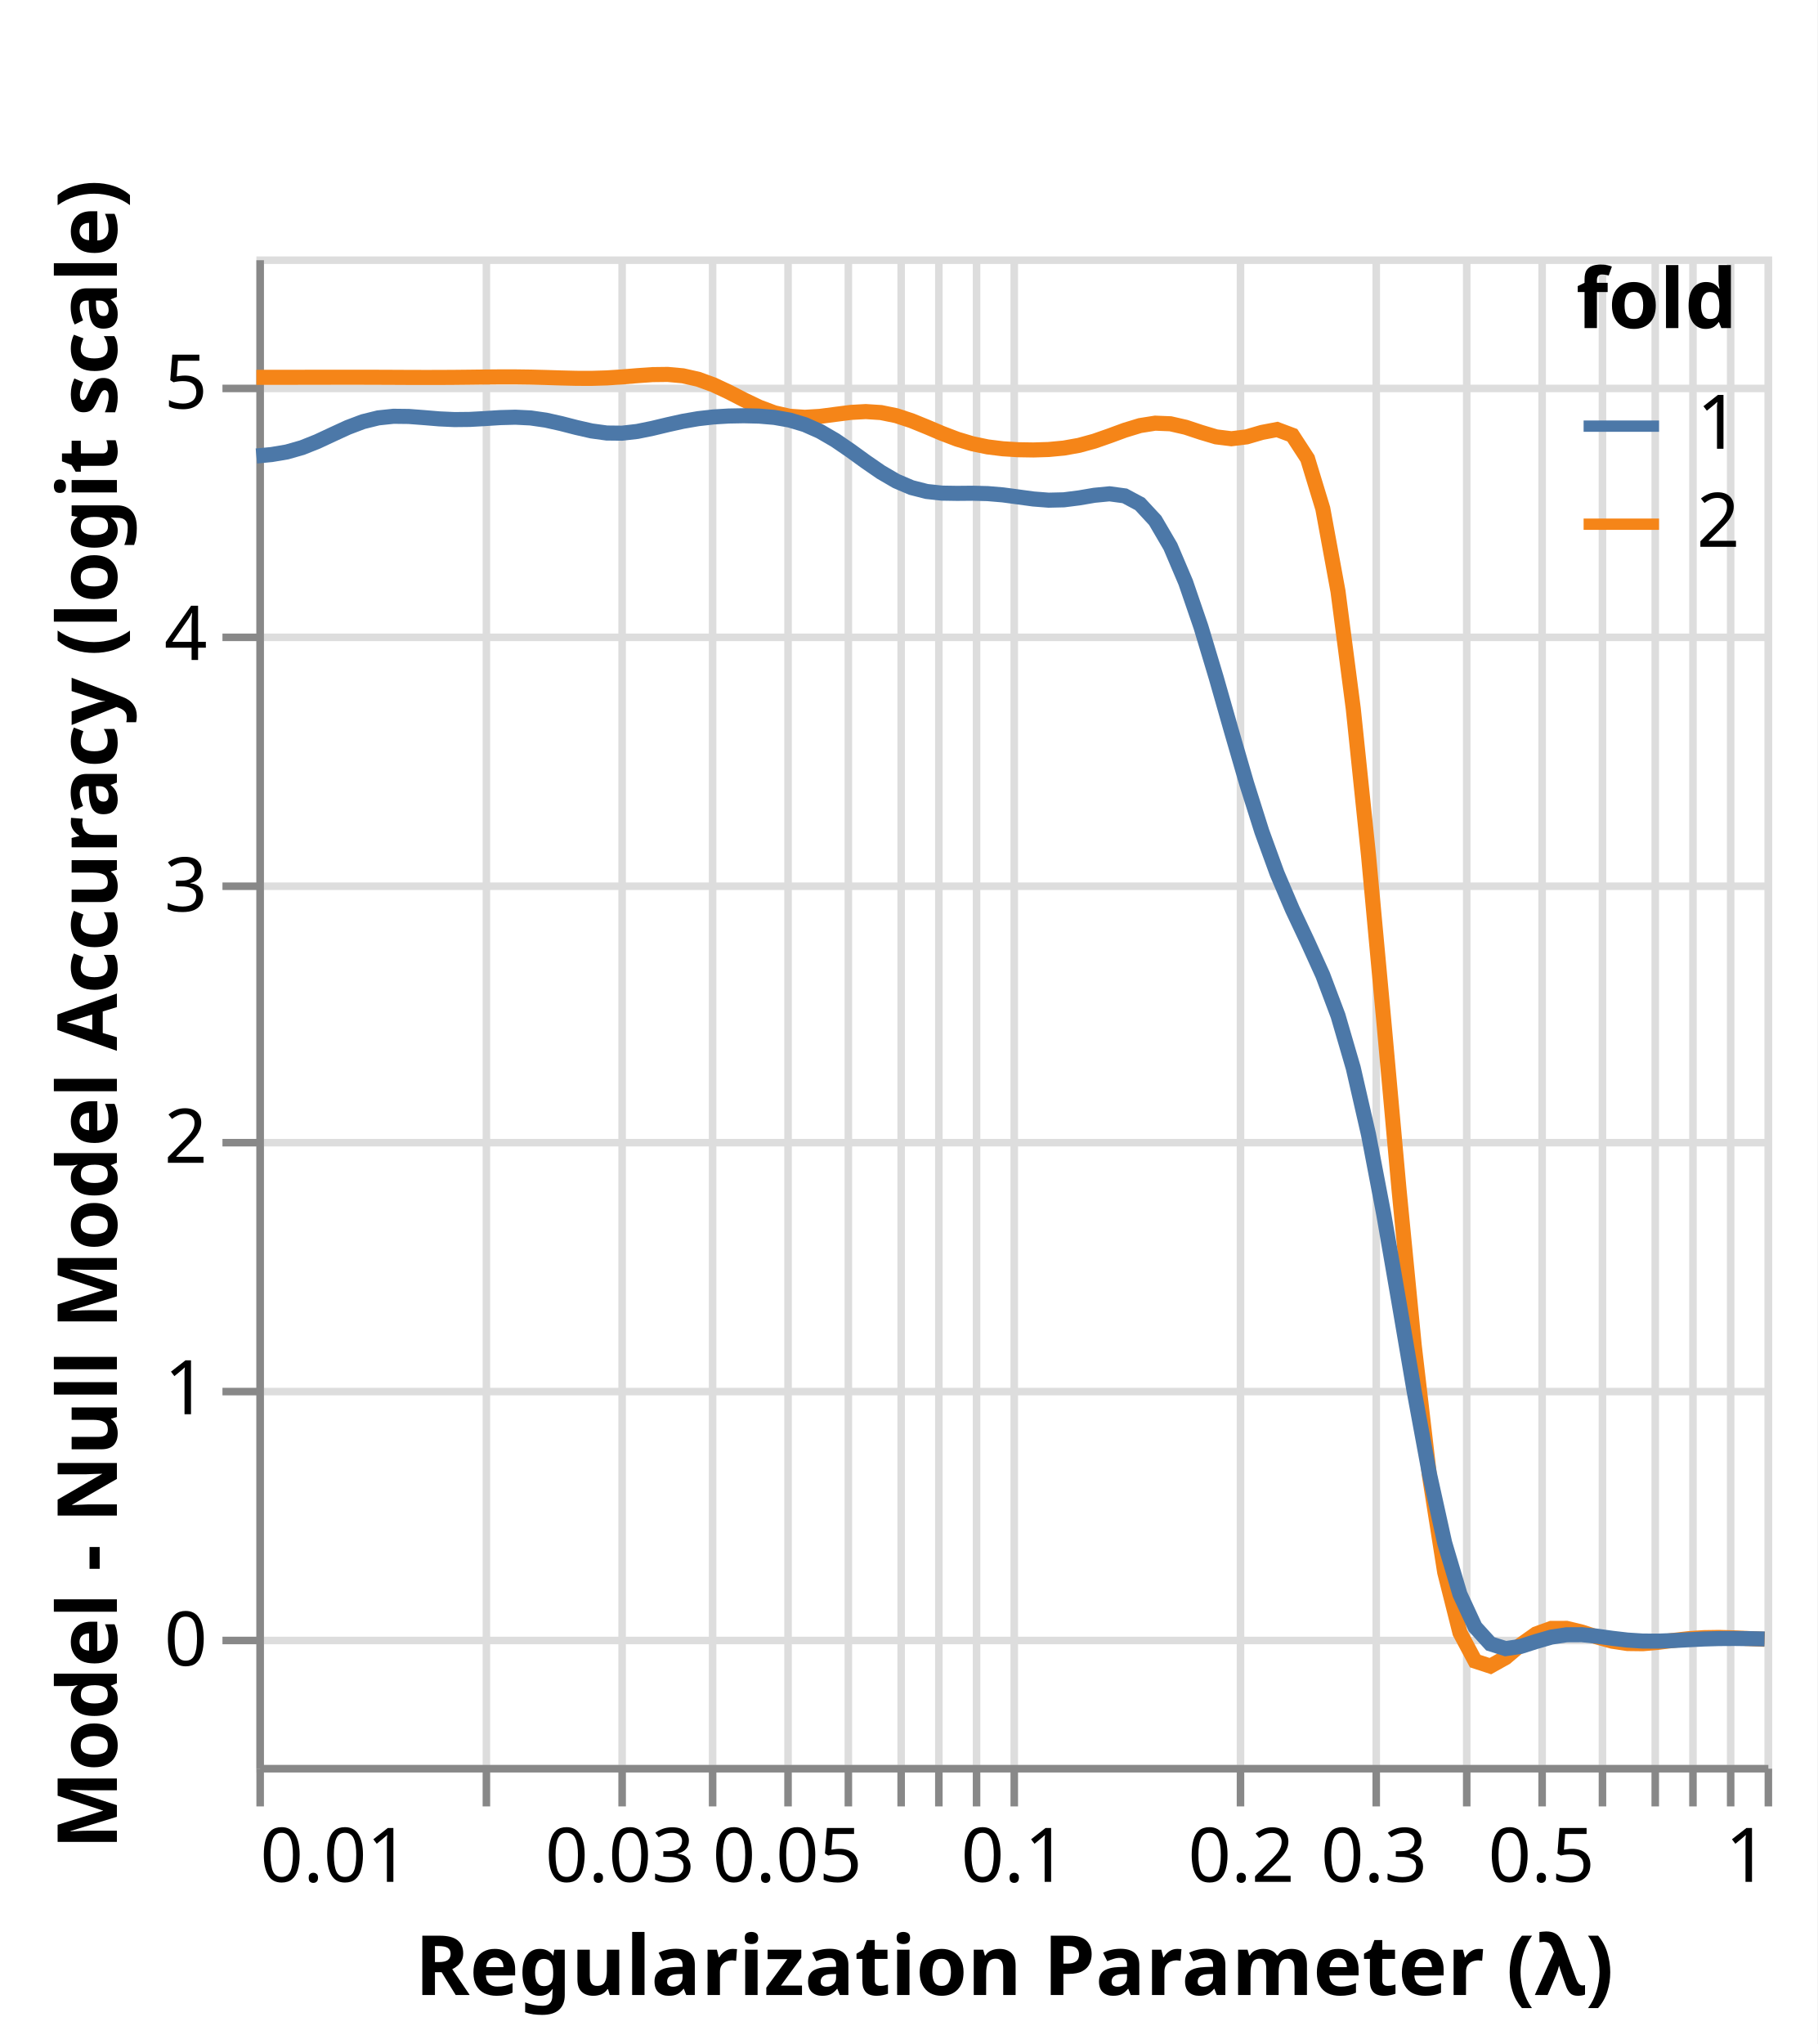
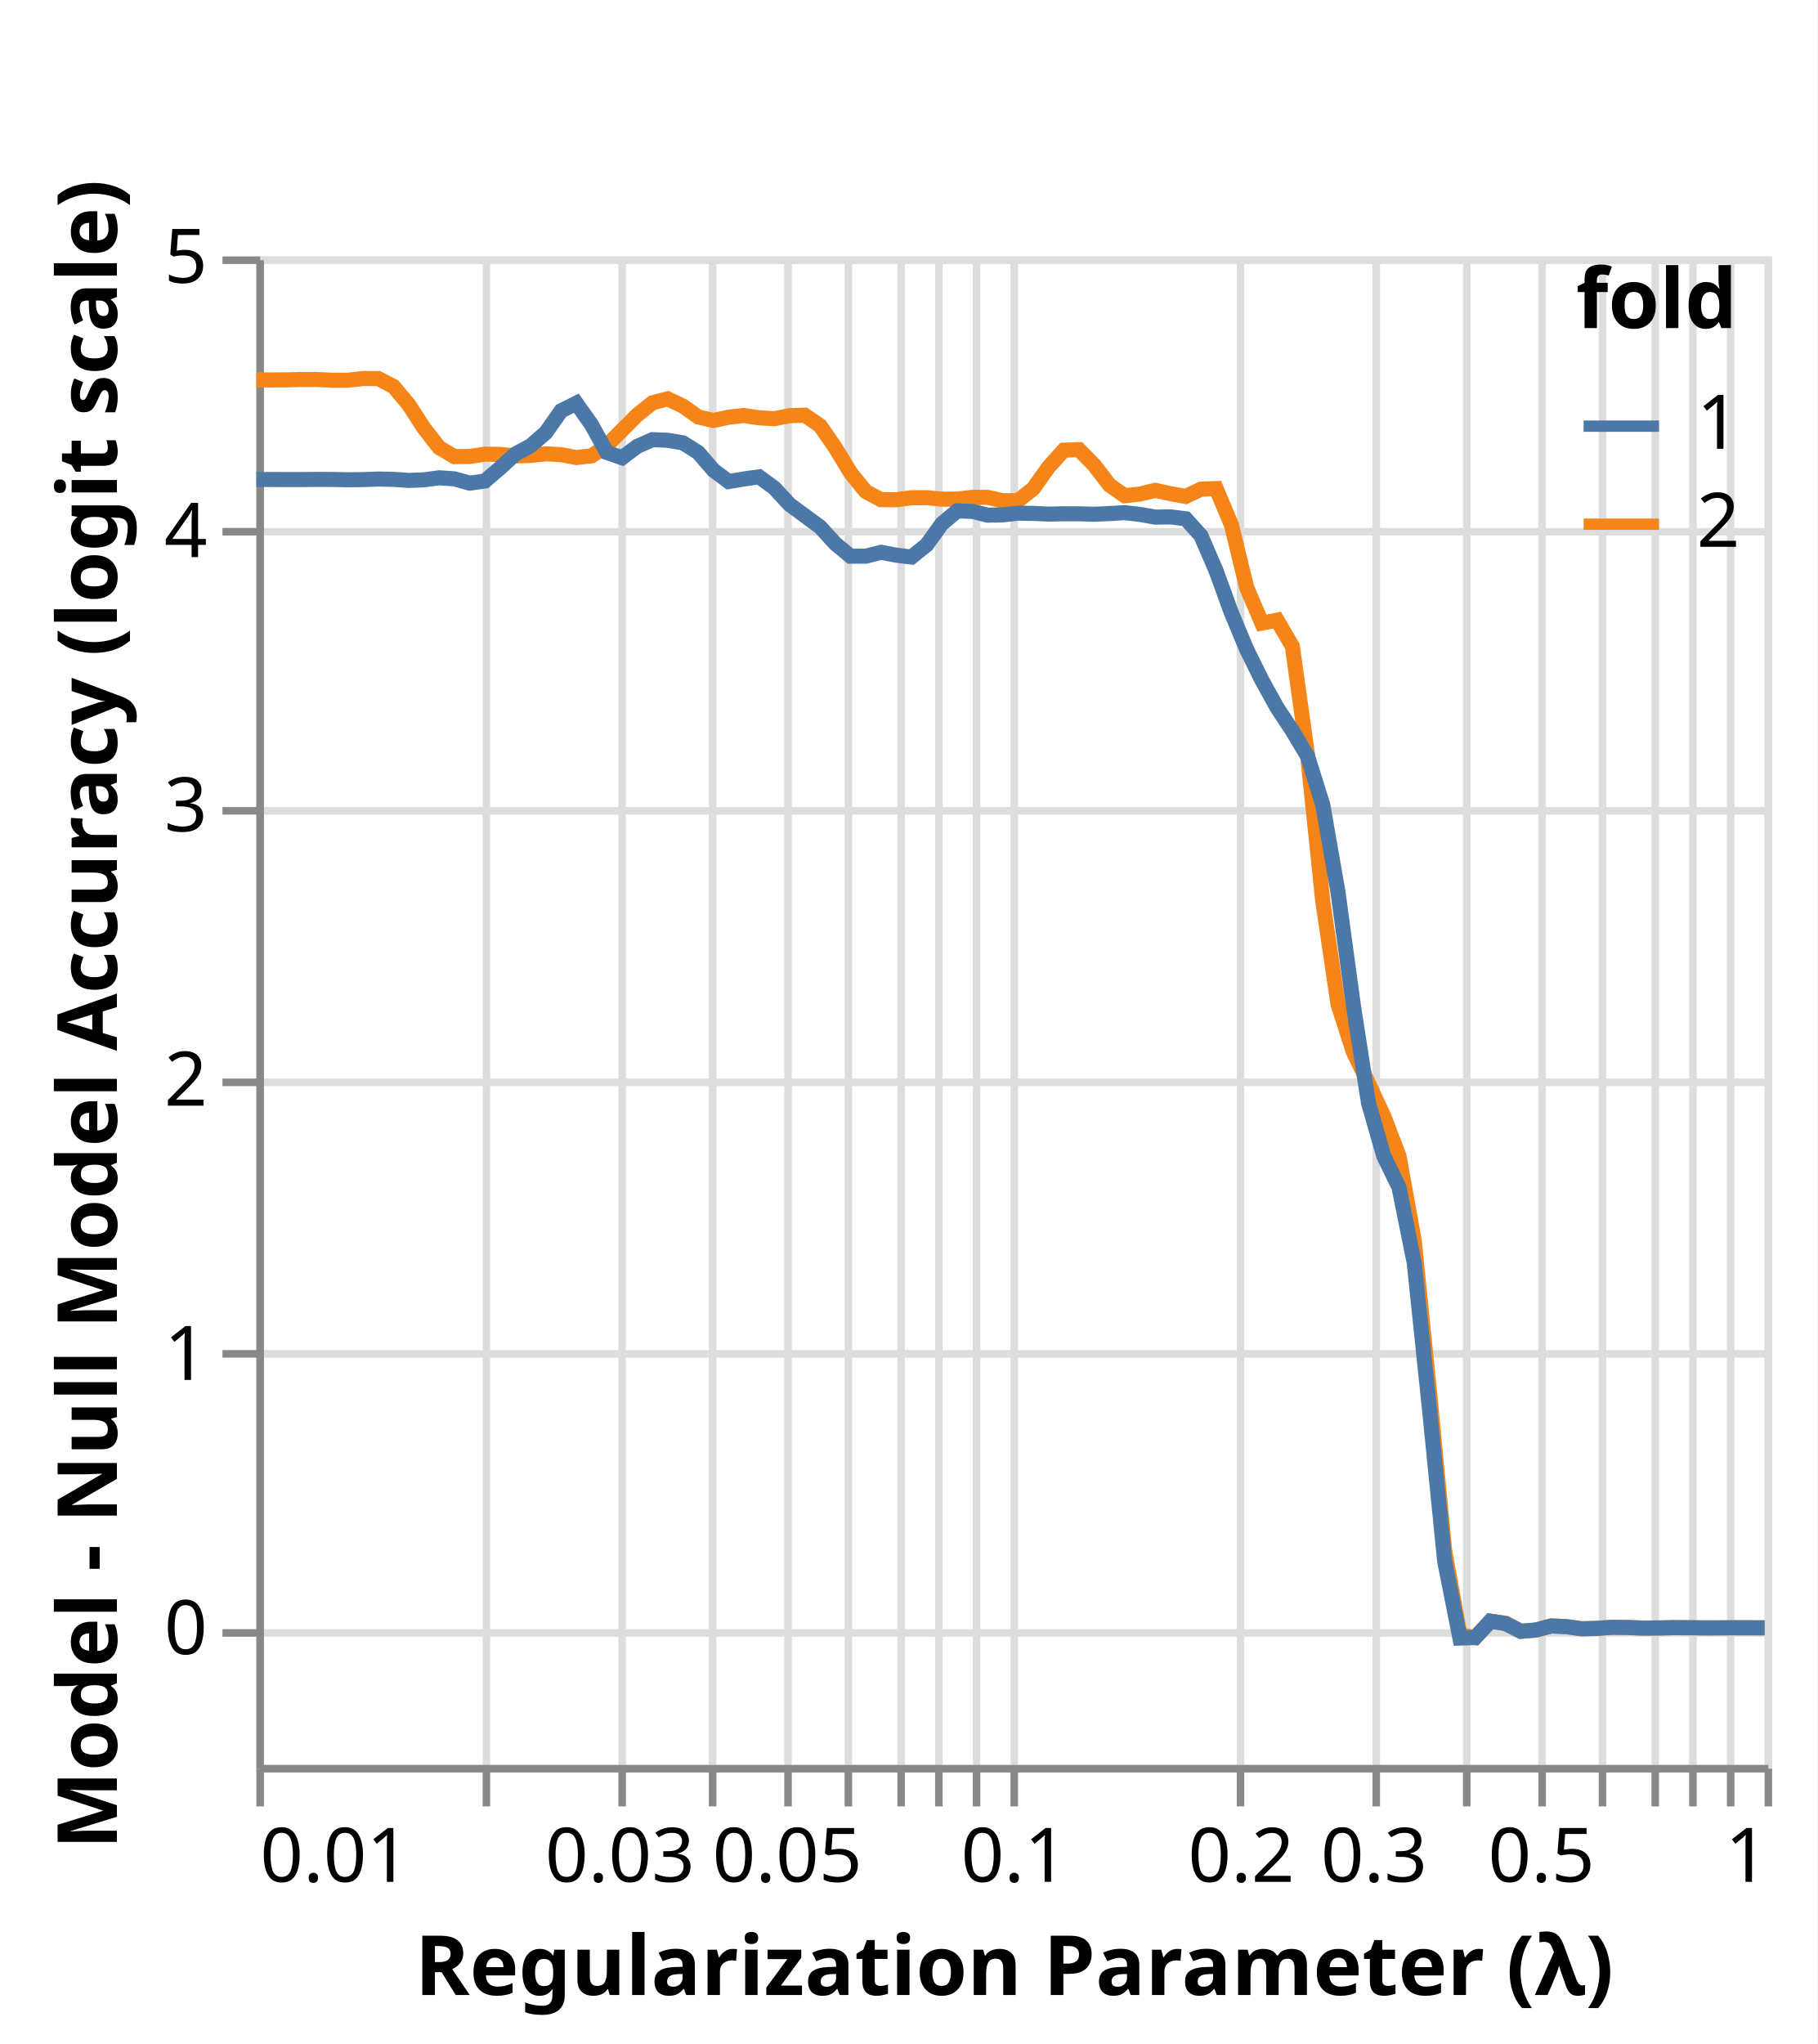
<svg xmlns="http://www.w3.org/2000/svg" class="marks" width="241" height="271" viewBox="0 0 241 271" version="1.1">
  <rect width="241" height="271" fill="white" />
  <g fill="none" stroke-miterlimit="10" transform="translate(34,34)">
    <g class="mark-group role-frame root" role="graphics-object" aria-roledescription="group mark container">
      <g transform="translate(0,0)">
        <path class="background" aria-hidden="true" d="M0.5,0.5h200v200h-200Z" stroke="#ddd" />
        <g>
          <g class="mark-group role-axis" aria-hidden="true">
            <g transform="translate(0.5,200.5)">
              <path class="background" aria-hidden="true" d="M0,0h0v0h0Z" pointer-events="none" />
              <g>
                <g class="mark-rule role-axis-grid" pointer-events="none">
                  <line transform="translate(0,-200)" x2="0" y2="200" stroke="#ddd" stroke-width="1" opacity="1" />
                  <line transform="translate(30,-200)" x2="0" y2="200" stroke="#ddd" stroke-width="1" opacity="1" />
                  <line transform="translate(48,-200)" x2="0" y2="200" stroke="#ddd" stroke-width="1" opacity="1" />
                  <line transform="translate(60,-200)" x2="0" y2="200" stroke="#ddd" stroke-width="1" opacity="1" />
                  <line transform="translate(70,-200)" x2="0" y2="200" stroke="#ddd" stroke-width="1" opacity="1" />
                  <line transform="translate(78,-200)" x2="0" y2="200" stroke="#ddd" stroke-width="1" opacity="1" />
                  <line transform="translate(85,-200)" x2="0" y2="200" stroke="#ddd" stroke-width="1" opacity="1" />
                  <line transform="translate(90,-200)" x2="0" y2="200" stroke="#ddd" stroke-width="1" opacity="1" />
                  <line transform="translate(95,-200)" x2="0" y2="200" stroke="#ddd" stroke-width="1" opacity="1" />
                  <line transform="translate(100,-200)" x2="0" y2="200" stroke="#ddd" stroke-width="1" opacity="1" />
                  <line transform="translate(130,-200)" x2="0" y2="200" stroke="#ddd" stroke-width="1" opacity="1" />
                  <line transform="translate(148,-200)" x2="0" y2="200" stroke="#ddd" stroke-width="1" opacity="1" />
                  <line transform="translate(160,-200)" x2="0" y2="200" stroke="#ddd" stroke-width="1" opacity="1" />
                  <line transform="translate(170,-200)" x2="0" y2="200" stroke="#ddd" stroke-width="1" opacity="1" />
                  <line transform="translate(178,-200)" x2="0" y2="200" stroke="#ddd" stroke-width="1" opacity="1" />
                  <line transform="translate(185,-200)" x2="0" y2="200" stroke="#ddd" stroke-width="1" opacity="1" />
                  <line transform="translate(190,-200)" x2="0" y2="200" stroke="#ddd" stroke-width="1" opacity="1" />
                  <line transform="translate(195,-200)" x2="0" y2="200" stroke="#ddd" stroke-width="1" opacity="1" />
                  <line transform="translate(200,-200)" x2="0" y2="200" stroke="#ddd" stroke-width="1" opacity="1" />
                </g>
              </g>
              <path class="foreground" aria-hidden="true" d="" pointer-events="none" display="none" />
            </g>
          </g>
          <g class="mark-group role-axis" aria-hidden="true">
            <g transform="translate(0.5,0.5)">
              <path class="background" aria-hidden="true" d="M0,0h0v0h0Z" pointer-events="none" />
              <g>
                <g class="mark-rule role-axis-grid" pointer-events="none">
-                   <line transform="translate(0,183)" x2="200" y2="0" stroke="#ddd" stroke-width="1" opacity="1" />
-                   <line transform="translate(0,150)" x2="200" y2="0" stroke="#ddd" stroke-width="1" opacity="1" />
-                   <line transform="translate(0,117)" x2="200" y2="0" stroke="#ddd" stroke-width="1" opacity="1" />
-                   <line transform="translate(0,83)" x2="200" y2="0" stroke="#ddd" stroke-width="1" opacity="1" />
-                   <line transform="translate(0,50)" x2="200" y2="0" stroke="#ddd" stroke-width="1" opacity="1" />
-                   <line transform="translate(0,17)" x2="200" y2="0" stroke="#ddd" stroke-width="1" opacity="1" />
+                   <line transform="translate(0,182)" x2="200" y2="0" stroke="#ddd" stroke-width="1" opacity="1" />
+                   <line transform="translate(0,145)" x2="200" y2="0" stroke="#ddd" stroke-width="1" opacity="1" />
+                   <line transform="translate(0,109)" x2="200" y2="0" stroke="#ddd" stroke-width="1" opacity="1" />
+                   <line transform="translate(0,73)" x2="200" y2="0" stroke="#ddd" stroke-width="1" opacity="1" />
+                   <line transform="translate(0,36)" x2="200" y2="0" stroke="#ddd" stroke-width="1" opacity="1" />
+                   <line transform="translate(0,0)" x2="200" y2="0" stroke="#ddd" stroke-width="1" opacity="1" />
                </g>
              </g>
              <path class="foreground" aria-hidden="true" d="" pointer-events="none" display="none" />
            </g>
          </g>
          <g class="mark-group role-axis" role="graphics-symbol" aria-roledescription="axis" aria-label="X-axis titled 'Regularization Parameter (λ)' for a log scale with values from 0.01 to 1">
            <g transform="translate(0.5,200.5)">
              <path class="background" aria-hidden="true" d="M0,0h0v0h0Z" pointer-events="none" />
              <g>
                <g class="mark-rule role-axis-tick" pointer-events="none">
                  <line transform="translate(0,0)" x2="0" y2="5" stroke="#888" stroke-width="1" opacity="1" />
                  <line transform="translate(30,0)" x2="0" y2="5" stroke="#888" stroke-width="1" opacity="1" />
                  <line transform="translate(48,0)" x2="0" y2="5" stroke="#888" stroke-width="1" opacity="1" />
                  <line transform="translate(60,0)" x2="0" y2="5" stroke="#888" stroke-width="1" opacity="1" />
                  <line transform="translate(70,0)" x2="0" y2="5" stroke="#888" stroke-width="1" opacity="1" />
                  <line transform="translate(78,0)" x2="0" y2="5" stroke="#888" stroke-width="1" opacity="1" />
                  <line transform="translate(85,0)" x2="0" y2="5" stroke="#888" stroke-width="1" opacity="1" />
                  <line transform="translate(90,0)" x2="0" y2="5" stroke="#888" stroke-width="1" opacity="1" />
                  <line transform="translate(95,0)" x2="0" y2="5" stroke="#888" stroke-width="1" opacity="1" />
                  <line transform="translate(100,0)" x2="0" y2="5" stroke="#888" stroke-width="1" opacity="1" />
                  <line transform="translate(130,0)" x2="0" y2="5" stroke="#888" stroke-width="1" opacity="1" />
                  <line transform="translate(148,0)" x2="0" y2="5" stroke="#888" stroke-width="1" opacity="1" />
                  <line transform="translate(160,0)" x2="0" y2="5" stroke="#888" stroke-width="1" opacity="1" />
                  <line transform="translate(170,0)" x2="0" y2="5" stroke="#888" stroke-width="1" opacity="1" />
                  <line transform="translate(178,0)" x2="0" y2="5" stroke="#888" stroke-width="1" opacity="1" />
                  <line transform="translate(185,0)" x2="0" y2="5" stroke="#888" stroke-width="1" opacity="1" />
                  <line transform="translate(190,0)" x2="0" y2="5" stroke="#888" stroke-width="1" opacity="1" />
                  <line transform="translate(195,0)" x2="0" y2="5" stroke="#888" stroke-width="1" opacity="1" />
                  <line transform="translate(200,0)" x2="0" y2="5" stroke="#888" stroke-width="1" opacity="1" />
                </g>
                <g class="mark-text role-axis-label" pointer-events="none">
                  <text text-anchor="start" transform="translate(0,15)" font-family="sans-serif" font-size="10px" fill="#000" opacity="1">0.01</text>
                  <text text-anchor="middle" transform="translate(30.103,15)" font-family="sans-serif" font-size="10px" fill="#000" opacity="0">0.02</text>
                  <text text-anchor="middle" transform="translate(47.71213,15)" font-family="sans-serif" font-size="10px" fill="#000" opacity="1">0.03</text>
                  <text text-anchor="middle" transform="translate(60.206,15)" font-family="sans-serif" font-size="10px" fill="#000" opacity="0">0.04</text>
                  <text text-anchor="middle" transform="translate(69.897,15)" font-family="sans-serif" font-size="10px" fill="#000" opacity="1">0.05</text>
                  <text text-anchor="middle" transform="translate(77.81513,15)" font-family="sans-serif" font-size="10px" fill="#000" opacity="1" />
                  <text text-anchor="middle" transform="translate(84.5098,15)" font-family="sans-serif" font-size="10px" fill="#000" opacity="1" />
                  <text text-anchor="middle" transform="translate(90.309,15)" font-family="sans-serif" font-size="10px" fill="#000" opacity="1" />
                  <text text-anchor="middle" transform="translate(95.42425,15)" font-family="sans-serif" font-size="10px" fill="#000" opacity="1" />
                  <text text-anchor="middle" transform="translate(100,15)" font-family="sans-serif" font-size="10px" fill="#000" opacity="1">0.1</text>
                  <text text-anchor="middle" transform="translate(130.103,15)" font-family="sans-serif" font-size="10px" fill="#000" opacity="1">0.2</text>
                  <text text-anchor="middle" transform="translate(147.7121,15)" font-family="sans-serif" font-size="10px" fill="#000" opacity="1">0.3</text>
                  <text text-anchor="middle" transform="translate(160.206,15)" font-family="sans-serif" font-size="10px" fill="#000" opacity="0">0.4</text>
                  <text text-anchor="middle" transform="translate(169.897,15)" font-family="sans-serif" font-size="10px" fill="#000" opacity="1">0.5</text>
                  <text text-anchor="middle" transform="translate(177.8151,15)" font-family="sans-serif" font-size="10px" fill="#000" opacity="1" />
                  <text text-anchor="middle" transform="translate(184.5098,15)" font-family="sans-serif" font-size="10px" fill="#000" opacity="1" />
                  <text text-anchor="middle" transform="translate(190.309,15)" font-family="sans-serif" font-size="10px" fill="#000" opacity="1" />
                  <text text-anchor="middle" transform="translate(195.4243,15)" font-family="sans-serif" font-size="10px" fill="#000" opacity="1" />
                  <text text-anchor="end" transform="translate(200,15)" font-family="sans-serif" font-size="10px" fill="#000" opacity="1">1</text>
                </g>
                <g class="mark-rule role-axis-domain" pointer-events="none">
                  <line transform="translate(0,0)" x2="200" y2="0" stroke="#888" stroke-width="1" opacity="1" />
                </g>
                <g class="mark-text role-axis-title" pointer-events="none">
                  <text text-anchor="middle" transform="translate(100,30)" font-family="sans-serif" font-size="11px" font-weight="bold" fill="#000" opacity="1">Regularization Parameter (λ)</text>
                </g>
              </g>
              <path class="foreground" aria-hidden="true" d="" pointer-events="none" display="none" />
            </g>
          </g>
-           <g class="mark-group role-axis" role="graphics-symbol" aria-roledescription="axis" aria-label="Y-axis titled 'Model - Null Model Accuracy (logit scale)' for a linear scale with values from -1 to 6">
+           <g class="mark-group role-axis" role="graphics-symbol" aria-roledescription="axis" aria-label="Y-axis titled 'Model - Null Model Accuracy (logit scale)' for a linear scale with values from -1 to 5">
            <g transform="translate(0.5,0.5)">
              <path class="background" aria-hidden="true" d="M0,0h0v0h0Z" pointer-events="none" />
              <g>
                <g class="mark-rule role-axis-tick" pointer-events="none">
-                   <line transform="translate(0,183)" x2="-5" y2="0" stroke="#888" stroke-width="1" opacity="1" />
-                   <line transform="translate(0,150)" x2="-5" y2="0" stroke="#888" stroke-width="1" opacity="1" />
-                   <line transform="translate(0,117)" x2="-5" y2="0" stroke="#888" stroke-width="1" opacity="1" />
-                   <line transform="translate(0,83)" x2="-5" y2="0" stroke="#888" stroke-width="1" opacity="1" />
-                   <line transform="translate(0,50)" x2="-5" y2="0" stroke="#888" stroke-width="1" opacity="1" />
-                   <line transform="translate(0,17)" x2="-5" y2="0" stroke="#888" stroke-width="1" opacity="1" />
+                   <line transform="translate(0,182)" x2="-5" y2="0" stroke="#888" stroke-width="1" opacity="1" />
+                   <line transform="translate(0,145)" x2="-5" y2="0" stroke="#888" stroke-width="1" opacity="1" />
+                   <line transform="translate(0,109)" x2="-5" y2="0" stroke="#888" stroke-width="1" opacity="1" />
+                   <line transform="translate(0,73)" x2="-5" y2="0" stroke="#888" stroke-width="1" opacity="1" />
+                   <line transform="translate(0,36)" x2="-5" y2="0" stroke="#888" stroke-width="1" opacity="1" />
+                   <line transform="translate(0,0)" x2="-5" y2="0" stroke="#888" stroke-width="1" opacity="1" />
                </g>
                <g class="mark-text role-axis-label" pointer-events="none">
-                   <text text-anchor="end" transform="translate(-7,186.3333)" font-family="sans-serif" font-size="10px" fill="#000" opacity="1">0</text>
-                   <text text-anchor="end" transform="translate(-7,153)" font-family="sans-serif" font-size="10px" fill="#000" opacity="1">1</text>
-                   <text text-anchor="end" transform="translate(-7,119.6667)" font-family="sans-serif" font-size="10px" fill="#000" opacity="1">2</text>
-                   <text text-anchor="end" transform="translate(-7,86.33333)" font-family="sans-serif" font-size="10px" fill="#000" opacity="1">3</text>
-                   <text text-anchor="end" transform="translate(-7,53)" font-family="sans-serif" font-size="10px" fill="#000" opacity="1">4</text>
-                   <text text-anchor="end" transform="translate(-7,19.66667)" font-family="sans-serif" font-size="10px" fill="#000" opacity="1">5</text>
+                   <text text-anchor="end" transform="translate(-7,184.8182)" font-family="sans-serif" font-size="10px" fill="#000" opacity="1">0</text>
+                   <text text-anchor="end" transform="translate(-7,148.4545)" font-family="sans-serif" font-size="10px" fill="#000" opacity="1">1</text>
+                   <text text-anchor="end" transform="translate(-7,112.0909)" font-family="sans-serif" font-size="10px" fill="#000" opacity="1">2</text>
+                   <text text-anchor="end" transform="translate(-7,75.72727)" font-family="sans-serif" font-size="10px" fill="#000" opacity="1">3</text>
+                   <text text-anchor="end" transform="translate(-7,39.36364)" font-family="sans-serif" font-size="10px" fill="#000" opacity="1">4</text>
+                   <text text-anchor="end" transform="translate(-7,3)" font-family="sans-serif" font-size="10px" fill="#000" opacity="1">5</text>
                </g>
                <g class="mark-rule role-axis-domain" pointer-events="none">
                  <line transform="translate(0,200)" x2="0" y2="-200" stroke="#888" stroke-width="1" opacity="1" />
                </g>
                <g class="mark-text role-axis-title" pointer-events="none">
                  <text text-anchor="middle" transform="translate(-17,100) rotate(-90) translate(0,-2)" font-family="sans-serif" font-size="11px" font-weight="bold" fill="#000" opacity="1">Model - Null Model Accuracy (logit scale)</text>
                </g>
              </g>
              <path class="foreground" aria-hidden="true" d="" pointer-events="none" display="none" />
            </g>
          </g>
          <g class="mark-group role-scope layer_0_pathgroup" role="graphics-object" aria-roledescription="group mark container">
            <g transform="translate(0,0)">
              <path class="background" aria-hidden="true" d="M0,0h200v200h-200Z" />
              <g>
                <g class="mark-line role-mark layer_0_marks" role="graphics-object" aria-roledescription="line mark container">
-                   <path aria-label="fold: 2; Regularization Parameter (λ): 0.01; Model - Null Model Accuracy (logit scale): 5.01921628688" role="graphics-symbol" aria-roledescription="line mark" d="M0,16.026L2.02,16.027L4.04,16.026L6.061,16.023L8.081,16.02L10.101,16.016L12.121,16.015L14.141,16.016L16.162,16.022L18.182,16.03L20.202,16.04L22.222,16.045L24.242,16.043L26.263,16.031L28.283,16.01L30.303,15.986L32.323,15.968L34.343,15.969L36.364,15.996L38.384,16.047L40.404,16.11L42.424,16.159L44.444,16.165L46.465,16.104L48.485,15.975L50.505,15.808L52.525,15.667L54.545,15.642L56.566,15.826L58.586,16.283L60.606,17.018L62.626,17.967L64.646,19.005L66.667,19.975L68.687,20.734L70.707,21.19L72.727,21.327L74.747,21.204L76.768,20.94L78.788,20.681L80.808,20.568L82.828,20.699L84.848,21.112L86.869,21.776L88.889,22.598L90.909,23.454L92.929,24.226L94.949,24.834L96.97,25.252L98.99,25.501L101.01,25.626L103.03,25.658L105.051,25.596L107.071,25.407L109.091,25.046L111.111,24.493L113.131,23.787L115.152,23.042L117.172,22.425L119.192,22.104L121.212,22.186L123.232,22.647L125.253,23.318L127.273,23.921L129.293,24.17L131.313,23.923L133.333,23.332L135.354,22.946L137.374,23.704L139.394,26.805L141.414,33.433L143.434,44.427L145.455,59.965L147.475,79.398L149.495,101.28L151.515,123.635L153.535,144.357L155.556,161.663L157.576,174.447L159.596,182.456L161.616,186.236L163.636,186.898L165.657,185.769L167.677,184.061L169.697,182.632L171.717,181.902L173.737,181.895L175.758,182.381L177.778,183.04L179.798,183.599L181.818,183.902L183.838,183.927L185.859,183.752L187.879,183.494L189.899,183.263L191.919,183.125L193.939,183.096L195.96,183.153L197.98,183.25L200,183.345" stroke="#f58518" stroke-width="2" />
+                   <path aria-label="fold: 2; Regularization Parameter (λ): 0.01; Model - Null Model Accuracy (logit scale): 4.55040975726" role="graphics-symbol" aria-roledescription="line mark" d="M0,16.349L2.02,16.374L4.04,16.361L6.061,16.312L8.081,16.319L10.101,16.417L12.121,16.412L14.141,16.187L16.162,16.192L18.182,17.238L20.202,19.651L22.222,22.767L24.242,25.349L26.263,26.538L28.283,26.52L30.303,26.214L32.323,26.247L34.343,26.445L36.364,26.383L38.384,26.165L40.404,26.281L42.424,26.661L44.444,26.436L46.465,25.069L48.485,23.039L50.505,21.013L52.525,19.401L54.545,18.878L56.566,19.839L58.586,21.272L60.606,21.747L62.626,21.312L64.646,21.087L66.667,21.394L68.687,21.51L70.707,21.11L72.727,21.049L74.747,22.441L76.768,25.349L78.788,28.683L80.808,31.172L82.828,32.251L84.848,32.259L86.869,31.989L88.889,31.987L90.909,32.18L92.929,32.177L94.949,31.935L96.97,31.943L98.99,32.391L101.01,32.374L103.03,30.767L105.051,27.924L107.071,25.687L109.091,25.624L111.111,27.684L113.131,30.318L115.152,31.724L117.172,31.497L119.192,31.015L121.212,31.45L123.232,31.82L125.253,30.857L127.273,30.781L129.293,35.586L131.313,43.871L133.333,48.612L135.354,48.223L137.374,51.68L139.394,66.126L141.414,85.524L143.434,99.153L145.455,105.447L147.475,109.642L149.495,113.985L151.515,119.265L153.535,130.464L155.556,150.49L157.576,171.61L159.596,182.742L161.616,183.123L163.636,180.941L165.657,181.216L167.677,182.286L169.697,182.125L171.717,181.57L173.737,181.657L175.758,181.949L177.778,181.903L179.798,181.749L181.818,181.773L183.838,181.855L185.859,181.842L187.879,181.799L189.899,181.806L191.919,181.828L193.939,181.825L195.96,181.813L197.98,181.815L200,181.821" stroke="#f58518" stroke-width="2" />
                </g>
              </g>
              <path class="foreground" aria-hidden="true" d="" display="none" />
            </g>
            <g transform="translate(0,0)">
              <path class="background" aria-hidden="true" d="M0,0h200v200h-200Z" />
              <g>
                <g class="mark-line role-mark layer_0_marks" role="graphics-object" aria-roledescription="line mark container">
-                   <path aria-label="fold: 1; Regularization Parameter (λ): 0.01; Model - Null Model Accuracy (logit scale): 4.7062541733" role="graphics-symbol" aria-roledescription="line mark" d="M0,26.458L2.02,26.264L4.04,25.922L6.061,25.346L8.081,24.539L10.101,23.597L12.121,22.668L14.141,21.904L16.162,21.404L18.182,21.192L20.202,21.215L22.222,21.368L24.242,21.536L26.263,21.629L28.283,21.608L30.303,21.497L32.323,21.368L34.343,21.313L36.364,21.413L38.384,21.704L40.404,22.155L42.424,22.674L44.444,23.134L46.465,23.411L48.485,23.433L50.505,23.202L52.525,22.79L54.545,22.306L56.566,21.857L58.586,21.508L60.606,21.28L62.626,21.158L64.646,21.121L66.667,21.169L68.687,21.339L70.707,21.693L72.727,22.298L74.747,23.195L76.768,24.371L78.788,25.753L80.808,27.216L82.828,28.608L84.848,29.785L86.869,30.646L88.889,31.161L90.909,31.38L92.929,31.412L94.949,31.394L96.97,31.443L98.99,31.614L101.01,31.883L103.03,32.157L105.051,32.315L107.071,32.268L109.091,32.013L111.111,31.668L113.131,31.472L115.152,31.744L117.172,32.826L119.192,35.006L121.212,38.462L123.232,43.213L125.253,49.107L127.273,55.821L129.293,62.909L131.313,69.868L133.333,76.258L135.354,81.814L137.374,86.56L139.394,90.846L141.414,95.3L143.434,100.669L145.455,107.602L147.475,116.421L149.495,126.98L151.515,138.657L153.535,150.491L155.556,161.425L157.576,170.56L159.596,177.36L161.616,181.722L163.636,183.943L165.657,184.58L167.677,184.283L169.697,183.636L171.717,183.053L173.737,182.744L175.758,182.734L177.778,182.934L179.798,183.211L181.818,183.447L183.838,183.576L185.859,183.587L187.879,183.512L189.899,183.402L191.919,183.303L193.939,183.244L195.96,183.232L197.98,183.256L200,183.297" stroke="#4c78a8" stroke-width="2" />
+                   <path aria-label="fold: 1; Regularization Parameter (λ): 0.01; Model - Null Model Accuracy (logit scale): 4.18670872708" role="graphics-symbol" aria-roledescription="line mark" d="M0,29.574L2.02,29.573L4.04,29.584L6.061,29.58L8.081,29.56L10.101,29.569L12.121,29.609L14.141,29.588L16.162,29.514L18.182,29.553L20.202,29.695L22.222,29.619L24.242,29.346L26.263,29.49L28.283,30.053L30.303,29.775L32.323,28.038L34.343,26.193L36.364,25.107L38.384,23.348L40.404,20.471L42.424,19.463L44.444,22.311L46.465,25.983L48.485,26.686L50.505,25.183L52.525,24.289L54.545,24.376L56.566,24.718L58.586,25.991L60.606,28.34L62.626,29.846L64.646,29.505L66.667,29.22L68.687,30.703L70.707,32.894L72.727,34.381L74.747,35.859L76.768,38.077L78.788,39.75L80.808,39.736L82.828,39.227L84.848,39.608L86.869,39.852L88.889,38.234L90.909,35.433L92.929,33.731L94.949,33.801L96.97,34.302L98.99,34.259L101.01,34.035L103.03,34.068L105.051,34.158L107.071,34.12L109.091,34.121L111.111,34.181L113.131,34.088L115.152,33.971L117.172,34.204L119.192,34.562L121.212,34.531L123.232,34.779L125.253,37.016L127.273,41.71L129.293,47.257L131.313,52.091L133.333,56.178L135.354,59.832L137.374,62.886L139.394,66.262L141.414,72.724L143.434,84.313L145.455,99.242L147.475,112.228L149.495,119.265L151.515,123.408L153.535,133.41L155.556,152.774L157.576,173.001L159.596,183.178L161.616,183.115L163.636,180.94L165.657,181.257L167.677,182.284L169.697,182.101L171.717,181.572L173.737,181.67L175.758,181.948L177.778,181.896L179.798,181.75L181.818,181.777L183.838,181.854L185.859,181.84L187.879,181.799L189.899,181.807L191.919,181.828L193.939,181.824L195.96,181.813L197.98,181.815L200,181.821" stroke="#4c78a8" stroke-width="2" />
                </g>
              </g>
              <path class="foreground" aria-hidden="true" d="" display="none" />
            </g>
          </g>
          <g class="mark-group role-legend" role="graphics-symbol" aria-roledescription="legend" aria-label="Symbol legend titled 'fold' for stroke color with 2 values: 1, 2">
            <g transform="translate(175,0.5)">
              <path class="background" aria-hidden="true" d="M0,0h25v40h-25Z" pointer-events="none" />
              <g>
                <g class="mark-group role-legend-entry">
                  <g transform="translate(0,16)">
                    <path class="background" aria-hidden="true" d="M0,0h0v0h0Z" pointer-events="none" />
                    <g>
                      <g class="mark-group role-scope" role="graphics-object" aria-roledescription="group mark container">
                        <g transform="translate(0,0)">
                          <path class="background" aria-hidden="true" d="M0,0h22v11h-22Z" pointer-events="none" opacity="1" />
                          <g>
                            <g class="mark-symbol role-legend-symbol" pointer-events="none">
                              <path transform="translate(6,6)" d="M-5,0L5,0" stroke="#4c78a8" stroke-width="1.5" opacity="1" />
                            </g>
                            <g class="mark-text role-legend-label" pointer-events="none">
                              <text text-anchor="start" transform="translate(16,9)" font-family="sans-serif" font-size="10px" fill="#000" opacity="1">1</text>
                            </g>
                          </g>
                          <path class="foreground" aria-hidden="true" d="" pointer-events="none" display="none" />
                        </g>
                        <g transform="translate(0,13)">
                          <path class="background" aria-hidden="true" d="M0,0h22v11h-22Z" pointer-events="none" opacity="1" />
                          <g>
                            <g class="mark-symbol role-legend-symbol" pointer-events="none">
                              <path transform="translate(6,6)" d="M-5,0L5,0" stroke="#f58518" stroke-width="1.5" opacity="1" />
                            </g>
                            <g class="mark-text role-legend-label" pointer-events="none">
                              <text text-anchor="start" transform="translate(16,9)" font-family="sans-serif" font-size="10px" fill="#000" opacity="1">2</text>
                            </g>
                          </g>
                          <path class="foreground" aria-hidden="true" d="" pointer-events="none" display="none" />
                        </g>
                      </g>
                    </g>
                    <path class="foreground" aria-hidden="true" d="" pointer-events="none" display="none" />
                  </g>
                </g>
                <g class="mark-text role-legend-title" pointer-events="none">
                  <text text-anchor="start" transform="translate(0,9)" font-family="sans-serif" font-size="11px" font-weight="bold" fill="#000" opacity="1">fold</text>
                </g>
              </g>
              <path class="foreground" aria-hidden="true" d="" pointer-events="none" display="none" />
            </g>
          </g>
        </g>
        <path class="foreground" aria-hidden="true" d="" display="none" />
      </g>
    </g>
  </g>
</svg>
